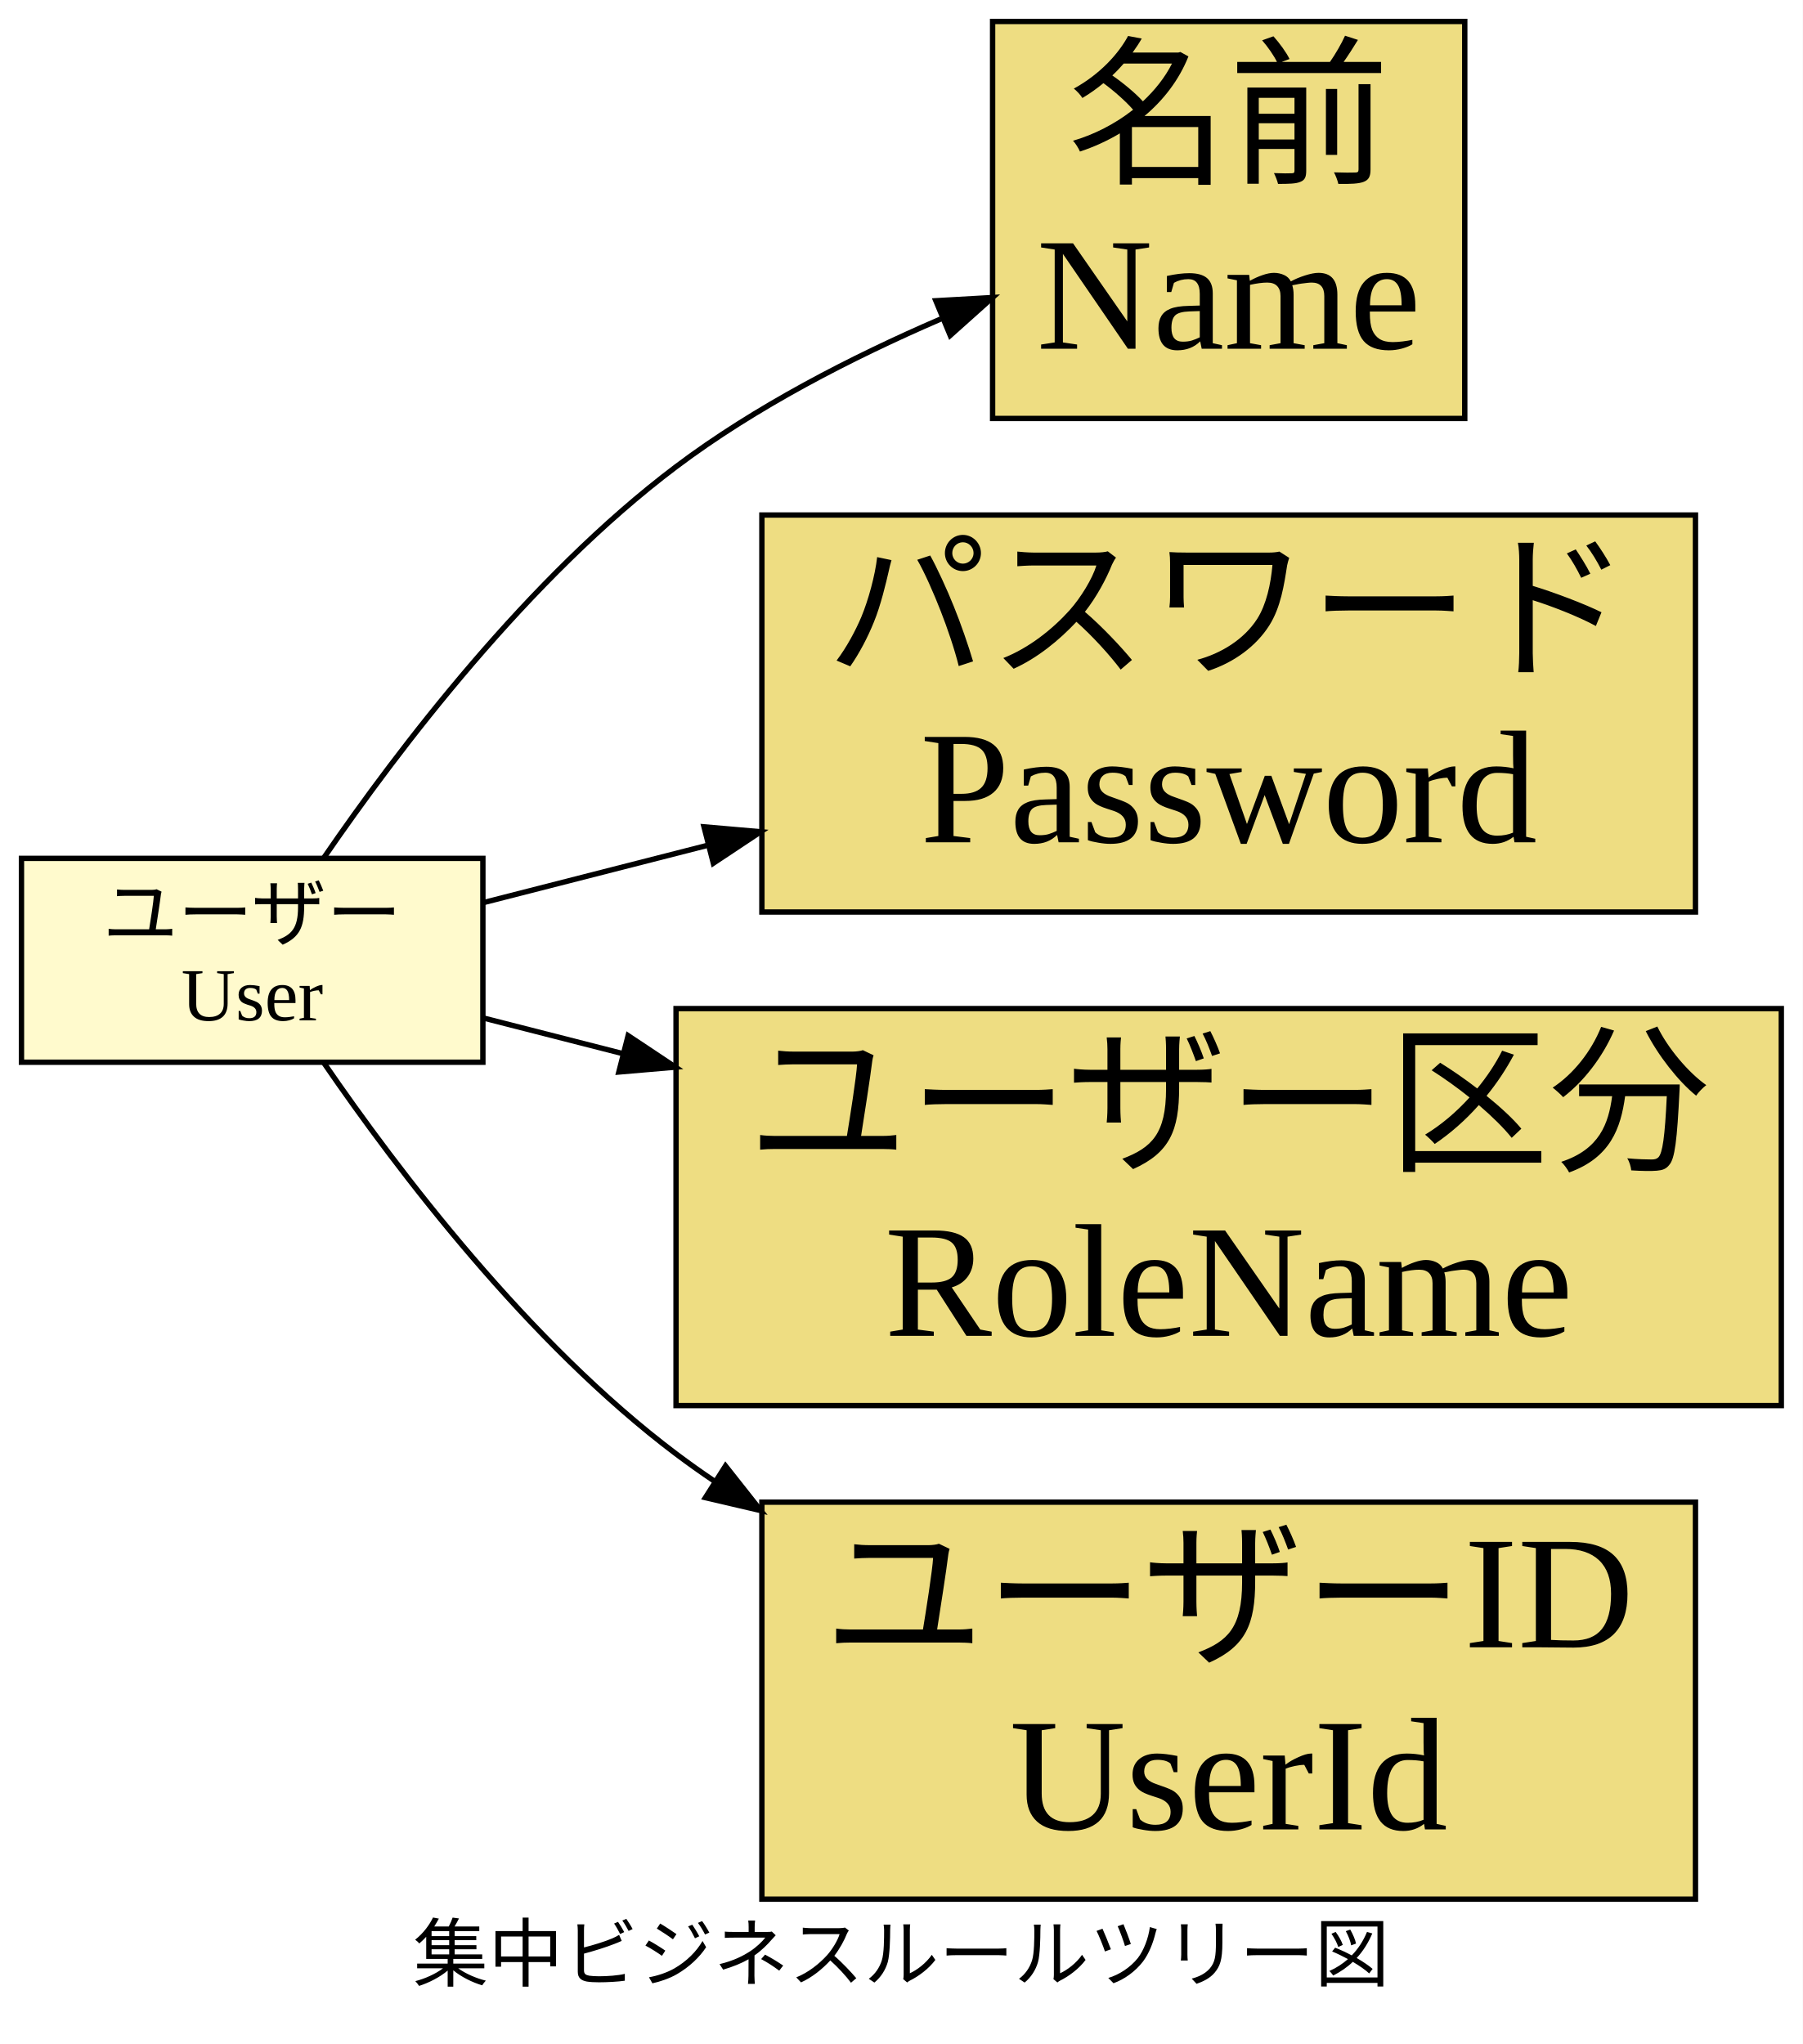
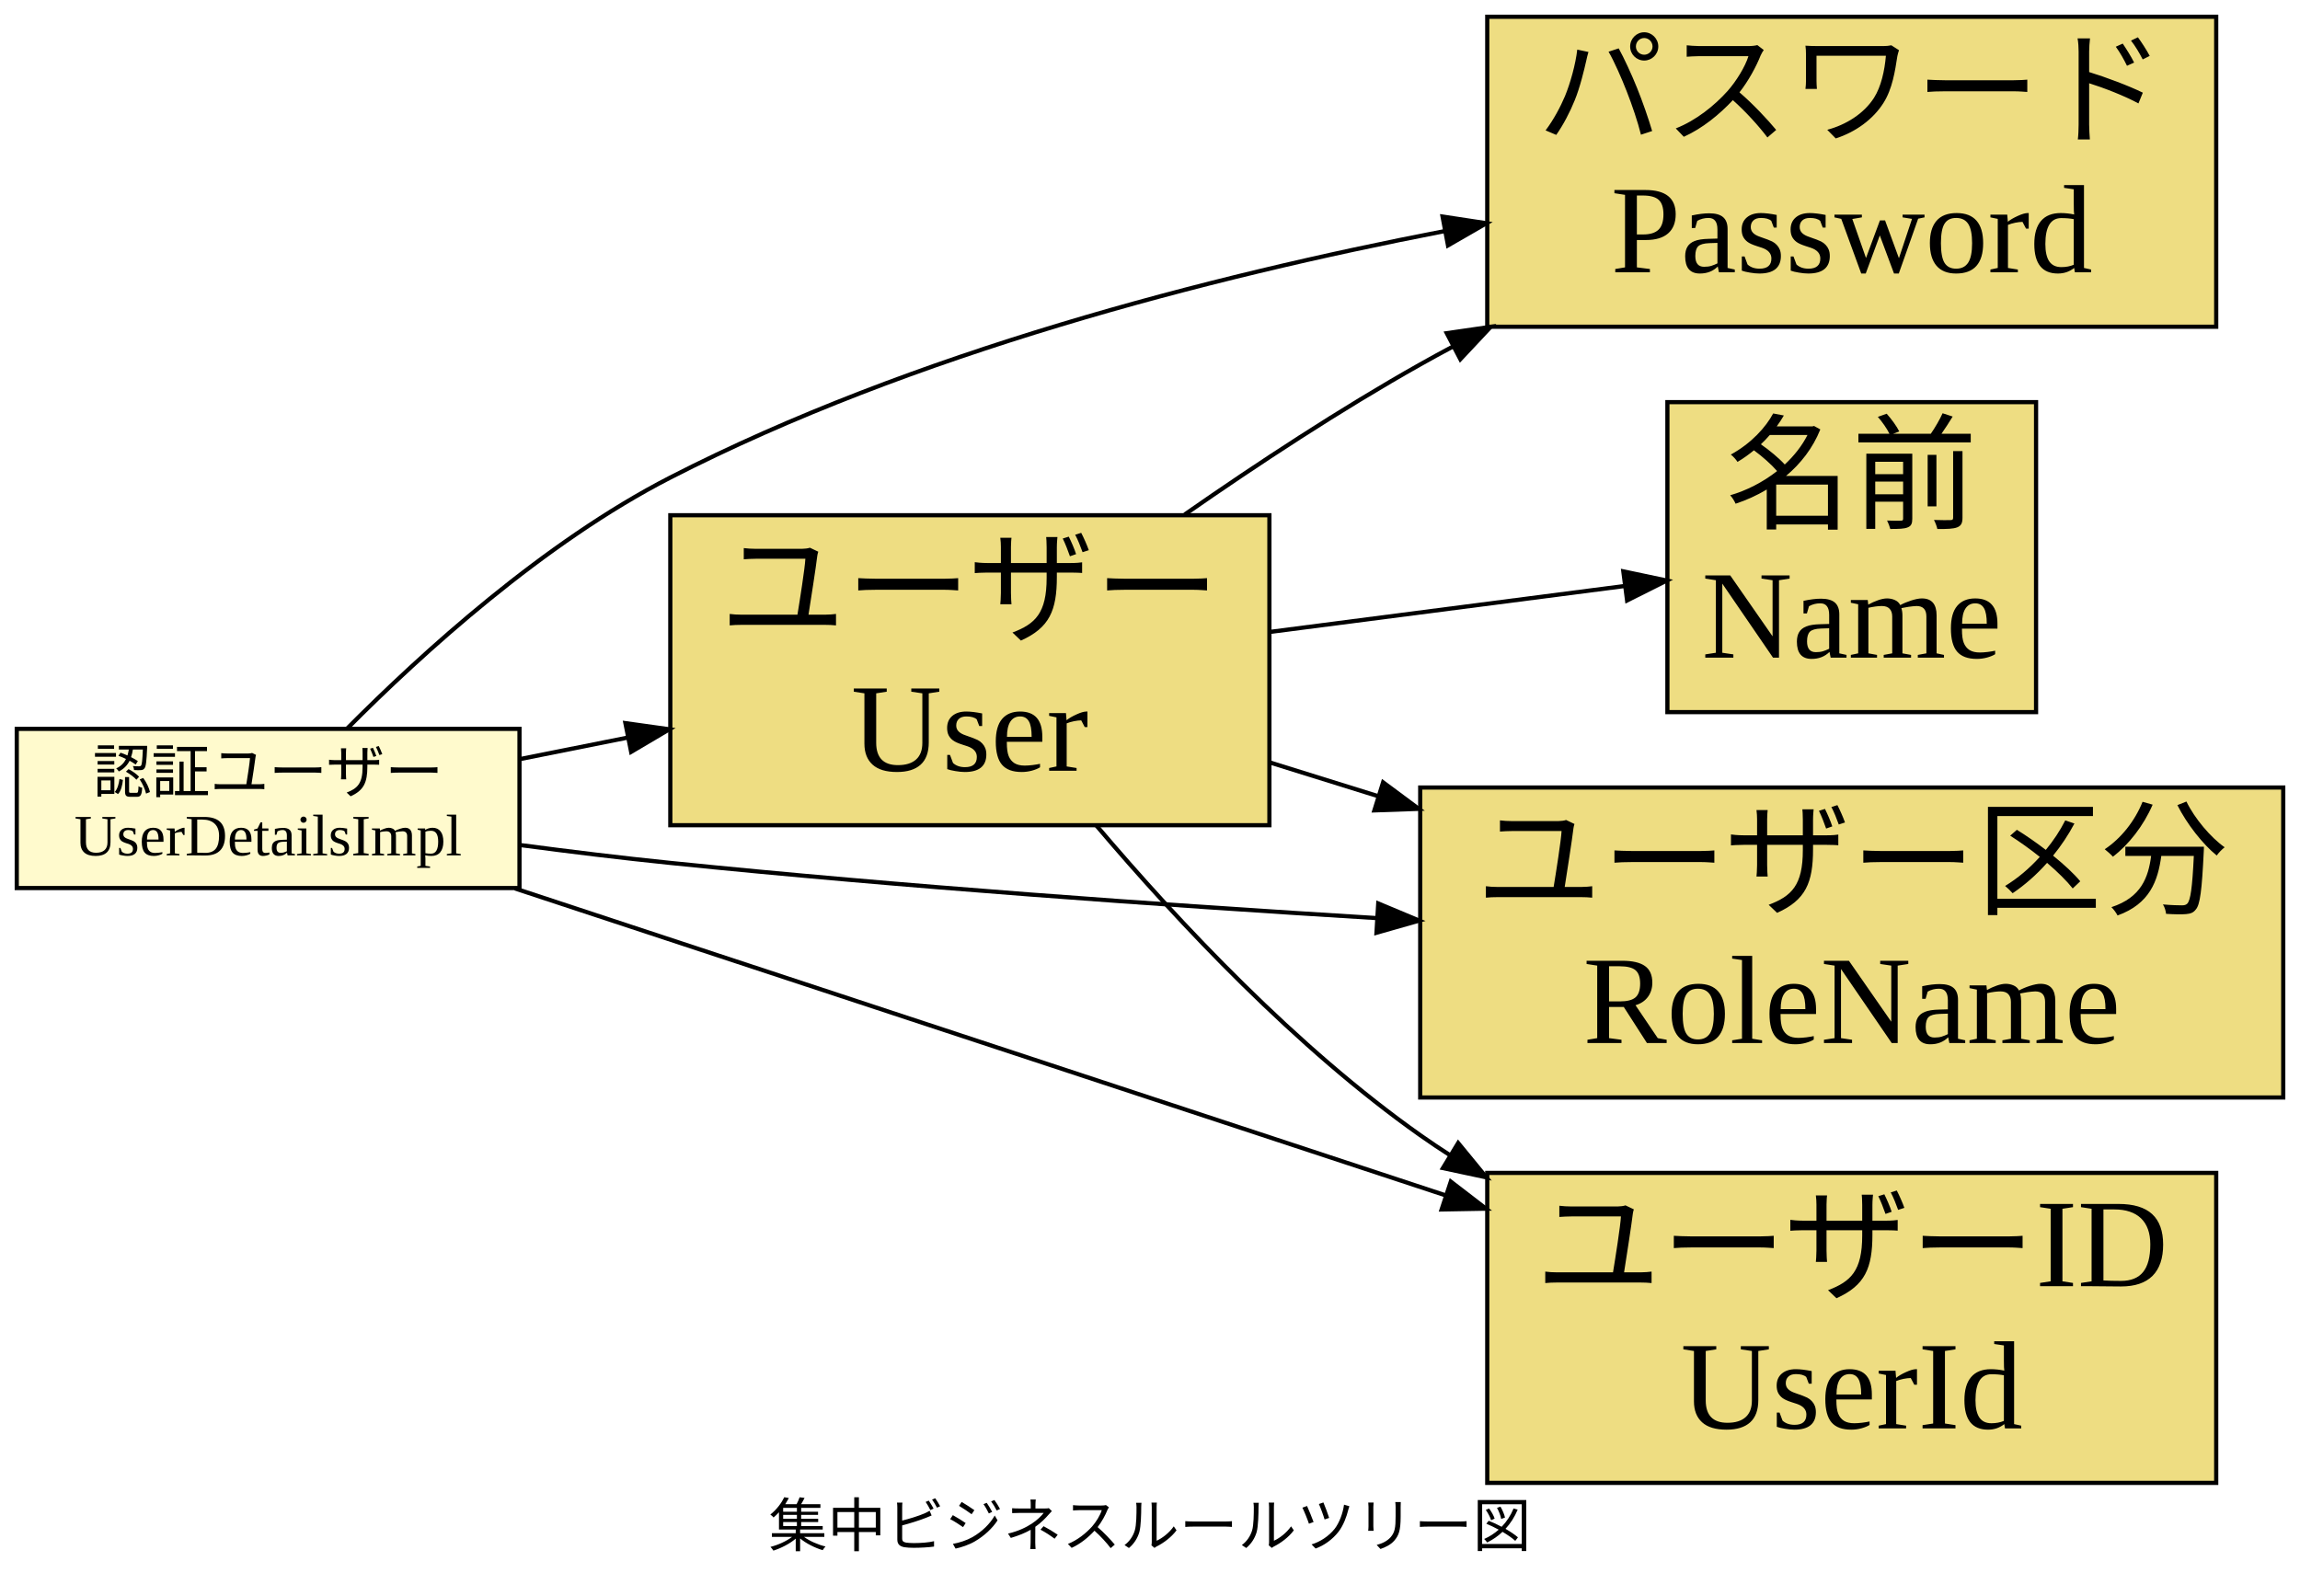
- <svg xmlns="http://www.w3.org/2000/svg" width="336pt" height="381pt" viewBox="0.00 0.00 336.00 381.00">
+ <svg xmlns="http://www.w3.org/2000/svg" width="549pt" height="381pt" viewBox="0.00 0.00 549.00 381.00">
  <g id="graph0" class="graph" transform="scale(1 1) rotate(0) translate(4 377)">
-     <polygon fill="white" stroke="transparent" points="-4,4 -4,-377 332,-377 332,4 -4,4" />
-     <text text-anchor="middle" x="164" y="-7.8" font-family="Times New Roman,serif" font-size="14.00">
+     <polygon fill="white" stroke="transparent" points="-4,4 -4,-377 545,-377 545,4 -4,4" />
+     <text text-anchor="middle" x="270.5" y="-7.8" font-family="Times New Roman,serif" font-size="14.00">
            集中ビジネスルールツリー図
        </text>
    <g id="node1" class="node">
-       <polygon fill="#eedd82" stroke="black" points="269,-373 181,-373 181,-299 269,-299 269,-373" />
-       <text text-anchor="middle" x="225" y="-345" font-family="Times New Roman,serif" font-size="30.00">名前
+       <polygon fill="#eedd82" stroke="black" points="482,-281 394,-281 394,-207 482,-207 482,-281" />
+       <text text-anchor="middle" x="438" y="-253" font-family="Times New Roman,serif" font-size="30.00">名前
            </text>
-       <text text-anchor="middle" x="225" y="-312" font-family="Times New Roman,serif" font-size="30.00">Name
+       <text text-anchor="middle" x="438" y="-220" font-family="Times New Roman,serif" font-size="30.00">Name
            </text>
    </g>
    <g id="node2" class="node">
-       <polygon fill="#eedd82" stroke="black" points="312,-281 138,-281 138,-207 312,-207 312,-281" />
-       <text text-anchor="middle" x="225" y="-253" font-family="Times New Roman,serif" font-size="30.00">パスワード
+       <polygon fill="#eedd82" stroke="black" points="525,-373 351,-373 351,-299 525,-299 525,-373" />
+       <text text-anchor="middle" x="438" y="-345" font-family="Times New Roman,serif" font-size="30.00">パスワード
            </text>
-       <text text-anchor="middle" x="225" y="-220" font-family="Times New Roman,serif" font-size="30.00">Password
+       <text text-anchor="middle" x="438" y="-312" font-family="Times New Roman,serif" font-size="30.00">Password
            </text>
    </g>
    <g id="node3" class="node">
-       <polygon fill="#eedd82" stroke="black" points="328,-189 122,-189 122,-115 328,-115 328,-189" />
-       <text text-anchor="middle" x="225" y="-161" font-family="Times New Roman,serif" font-size="30.00">ユーザー区分
+       <polygon fill="#eedd82" stroke="black" points="541,-189 335,-189 335,-115 541,-115 541,-189" />
+       <text text-anchor="middle" x="438" y="-161" font-family="Times New Roman,serif" font-size="30.00">ユーザー区分
            </text>
-       <text text-anchor="middle" x="225" y="-128" font-family="Times New Roman,serif" font-size="30.00">RoleName
+       <text text-anchor="middle" x="438" y="-128" font-family="Times New Roman,serif" font-size="30.00">RoleName
            </text>
    </g>
    <g id="node4" class="node">
-       <polygon fill="lemonchiffon" stroke="black" points="86,-217 0,-217 0,-179 86,-179 86,-217" />
-       <text text-anchor="middle" x="43" y="-201.8" font-family="Times New Roman,serif" font-size="14.00">ユーザー
+       <polygon fill="#eedd82" stroke="black" points="299,-254 156,-254 156,-180 299,-180 299,-254" />
+       <text text-anchor="middle" x="227.5" y="-226" font-family="Times New Roman,serif" font-size="30.00">ユーザー
            </text>
-       <text text-anchor="middle" x="43" y="-186.8" font-family="Times New Roman,serif" font-size="14.00">User
+       <text text-anchor="middle" x="227.5" y="-193" font-family="Times New Roman,serif" font-size="30.00">User
            </text>
    </g>
-     <g id="edge4" class="edge">
-       <path fill="none" stroke="black" d="M56.35,-217.1C70.27,-237.39 94.57,-269.34 122,-290 136.79,-301.14 154.7,-310.36 171.36,-317.55" />
-       <polygon fill="black" stroke="black" points="170.42,-320.94 180.99,-321.54 173.1,-314.48 170.42,-320.94" />
+     <g id="edge1" class="edge">
+       <path fill="none" stroke="black" d="M299.09,-226.14C326.83,-229.73 358.14,-233.79 383.9,-237.12" />
+       <polygon fill="black" stroke="black" points="383.48,-240.6 393.85,-238.41 384.38,-233.66 383.48,-240.6" />
    </g>
-     <g id="edge1" class="edge">
-       <path fill="none" stroke="black" d="M86.2,-208.78C98.78,-212 113.12,-215.66 127.67,-219.38" />
-       <polygon fill="black" stroke="black" points="127.21,-222.88 137.77,-221.96 128.95,-216.1 127.21,-222.88" />
+     <g id="edge2" class="edge">
+       <path fill="none" stroke="black" d="M278.78,-254.17C296.17,-266.28 316.05,-279.34 335,-290 337.54,-291.43 340.13,-292.85 342.76,-294.25" />
+       <polygon fill="black" stroke="black" points="341.34,-297.46 351.83,-298.98 344.58,-291.25 341.34,-297.46" />
+     </g>
+     <g id="edge5" class="edge">
+       <path fill="none" stroke="black" d="M299.09,-194.99C307.5,-192.37 316.25,-189.64 325.06,-186.9" />
+       <polygon fill="black" stroke="black" points="326.14,-190.23 334.65,-183.91 324.06,-183.54 326.14,-190.23" />
+     </g>
+     <g id="node6" class="node">
+       <polygon fill="#eedd82" stroke="black" points="525,-97 351,-97 351,-23 525,-23 525,-97" />
+       <text text-anchor="middle" x="438" y="-69" font-family="Times New Roman,serif" font-size="30.00">ユーザーID
+             </text>
+       <text text-anchor="middle" x="438" y="-36" font-family="Times New Roman,serif" font-size="30.00">UserId
+             </text>
+     </g>
+     <g id="edge7" class="edge">
+       <path fill="none" stroke="black" d="M257.65,-179.99C277.54,-156.53 305.55,-126.8 335,-106 337.34,-104.35 339.76,-102.73 342.22,-101.15" />
+       <polygon fill="black" stroke="black" points="344.06,-104.13 350.78,-95.94 340.42,-98.15 344.06,-104.13" />
+     </g>
+     <g id="node5" class="node">
+       <polygon fill="lemonchiffon" stroke="black" points="120,-203 0,-203 0,-165 120,-165 120,-203" />
+       <text text-anchor="middle" x="60" y="-187.8" font-family="Times New Roman,serif" font-size="14.00">
+                 認証ユーザー
+             </text>
+       <text text-anchor="middle" x="60" y="-172.8" font-family="Times New Roman,serif" font-size="14.00">
+                 UserDetailsImpl
+             </text>
    </g>
    <g id="edge3" class="edge">
-       <path fill="none" stroke="black" d="M86.2,-187.22C94.21,-185.17 102.94,-182.94 111.98,-180.63" />
-       <polygon fill="black" stroke="black" points="113.07,-183.96 121.89,-178.09 111.34,-177.18 113.07,-183.96" />
+       <path fill="none" stroke="black" d="M78.85,-203.07C96.72,-221.06 125.84,-247.53 156,-263 213.86,-292.68 284.76,-310.98 340.87,-321.84" />
+       <polygon fill="black" stroke="black" points="340.33,-325.3 350.81,-323.71 341.63,-318.42 340.33,-325.3" />
    </g>
-     <g id="node5" class="node">
-       <polygon fill="#eedd82" stroke="black" points="312,-97 138,-97 138,-23 312,-23 312,-97" />
-       <text text-anchor="middle" x="225" y="-69" font-family="Times New Roman,serif" font-size="30.00">ユーザーID
-             </text>
-       <text text-anchor="middle" x="225" y="-36" font-family="Times New Roman,serif" font-size="30.00">UserId
-             </text>
+     <g id="edge6" class="edge">
+       <path fill="none" stroke="black" d="M120.22,-175.26C132.05,-173.69 144.41,-172.18 156,-171 211.41,-165.34 273.14,-160.96 324.6,-157.83" />
+       <polygon fill="black" stroke="black" points="324.98,-161.32 334.75,-157.23 324.56,-154.33 324.98,-161.32" />
    </g>
-     <g id="edge2" class="edge">
-       <path fill="none" stroke="black" d="M56.35,-178.9C70.27,-158.61 94.57,-126.66 122,-106 124.33,-104.25 126.73,-102.54 129.2,-100.88" />
-       <polygon fill="black" stroke="black" points="131.22,-103.75 137.79,-95.43 127.47,-97.84 131.22,-103.75" />
+     <g id="edge4" class="edge">
+       <path fill="none" stroke="black" d="M120.28,-195.82C128.55,-197.47 137.16,-199.19 145.73,-200.9" />
+       <polygon fill="black" stroke="black" points="145.28,-204.37 155.77,-202.9 146.65,-197.51 145.28,-204.37" />
+     </g>
+     <g id="edge8" class="edge">
+       <path fill="none" stroke="black" d="M118.93,-164.9C178.05,-145.4 270.83,-114.8 340.96,-91.67" />
+       <polygon fill="black" stroke="black" points="342.3,-94.92 350.7,-88.46 340.11,-88.27 342.3,-94.92" />
    </g>
  </g>
</svg>
